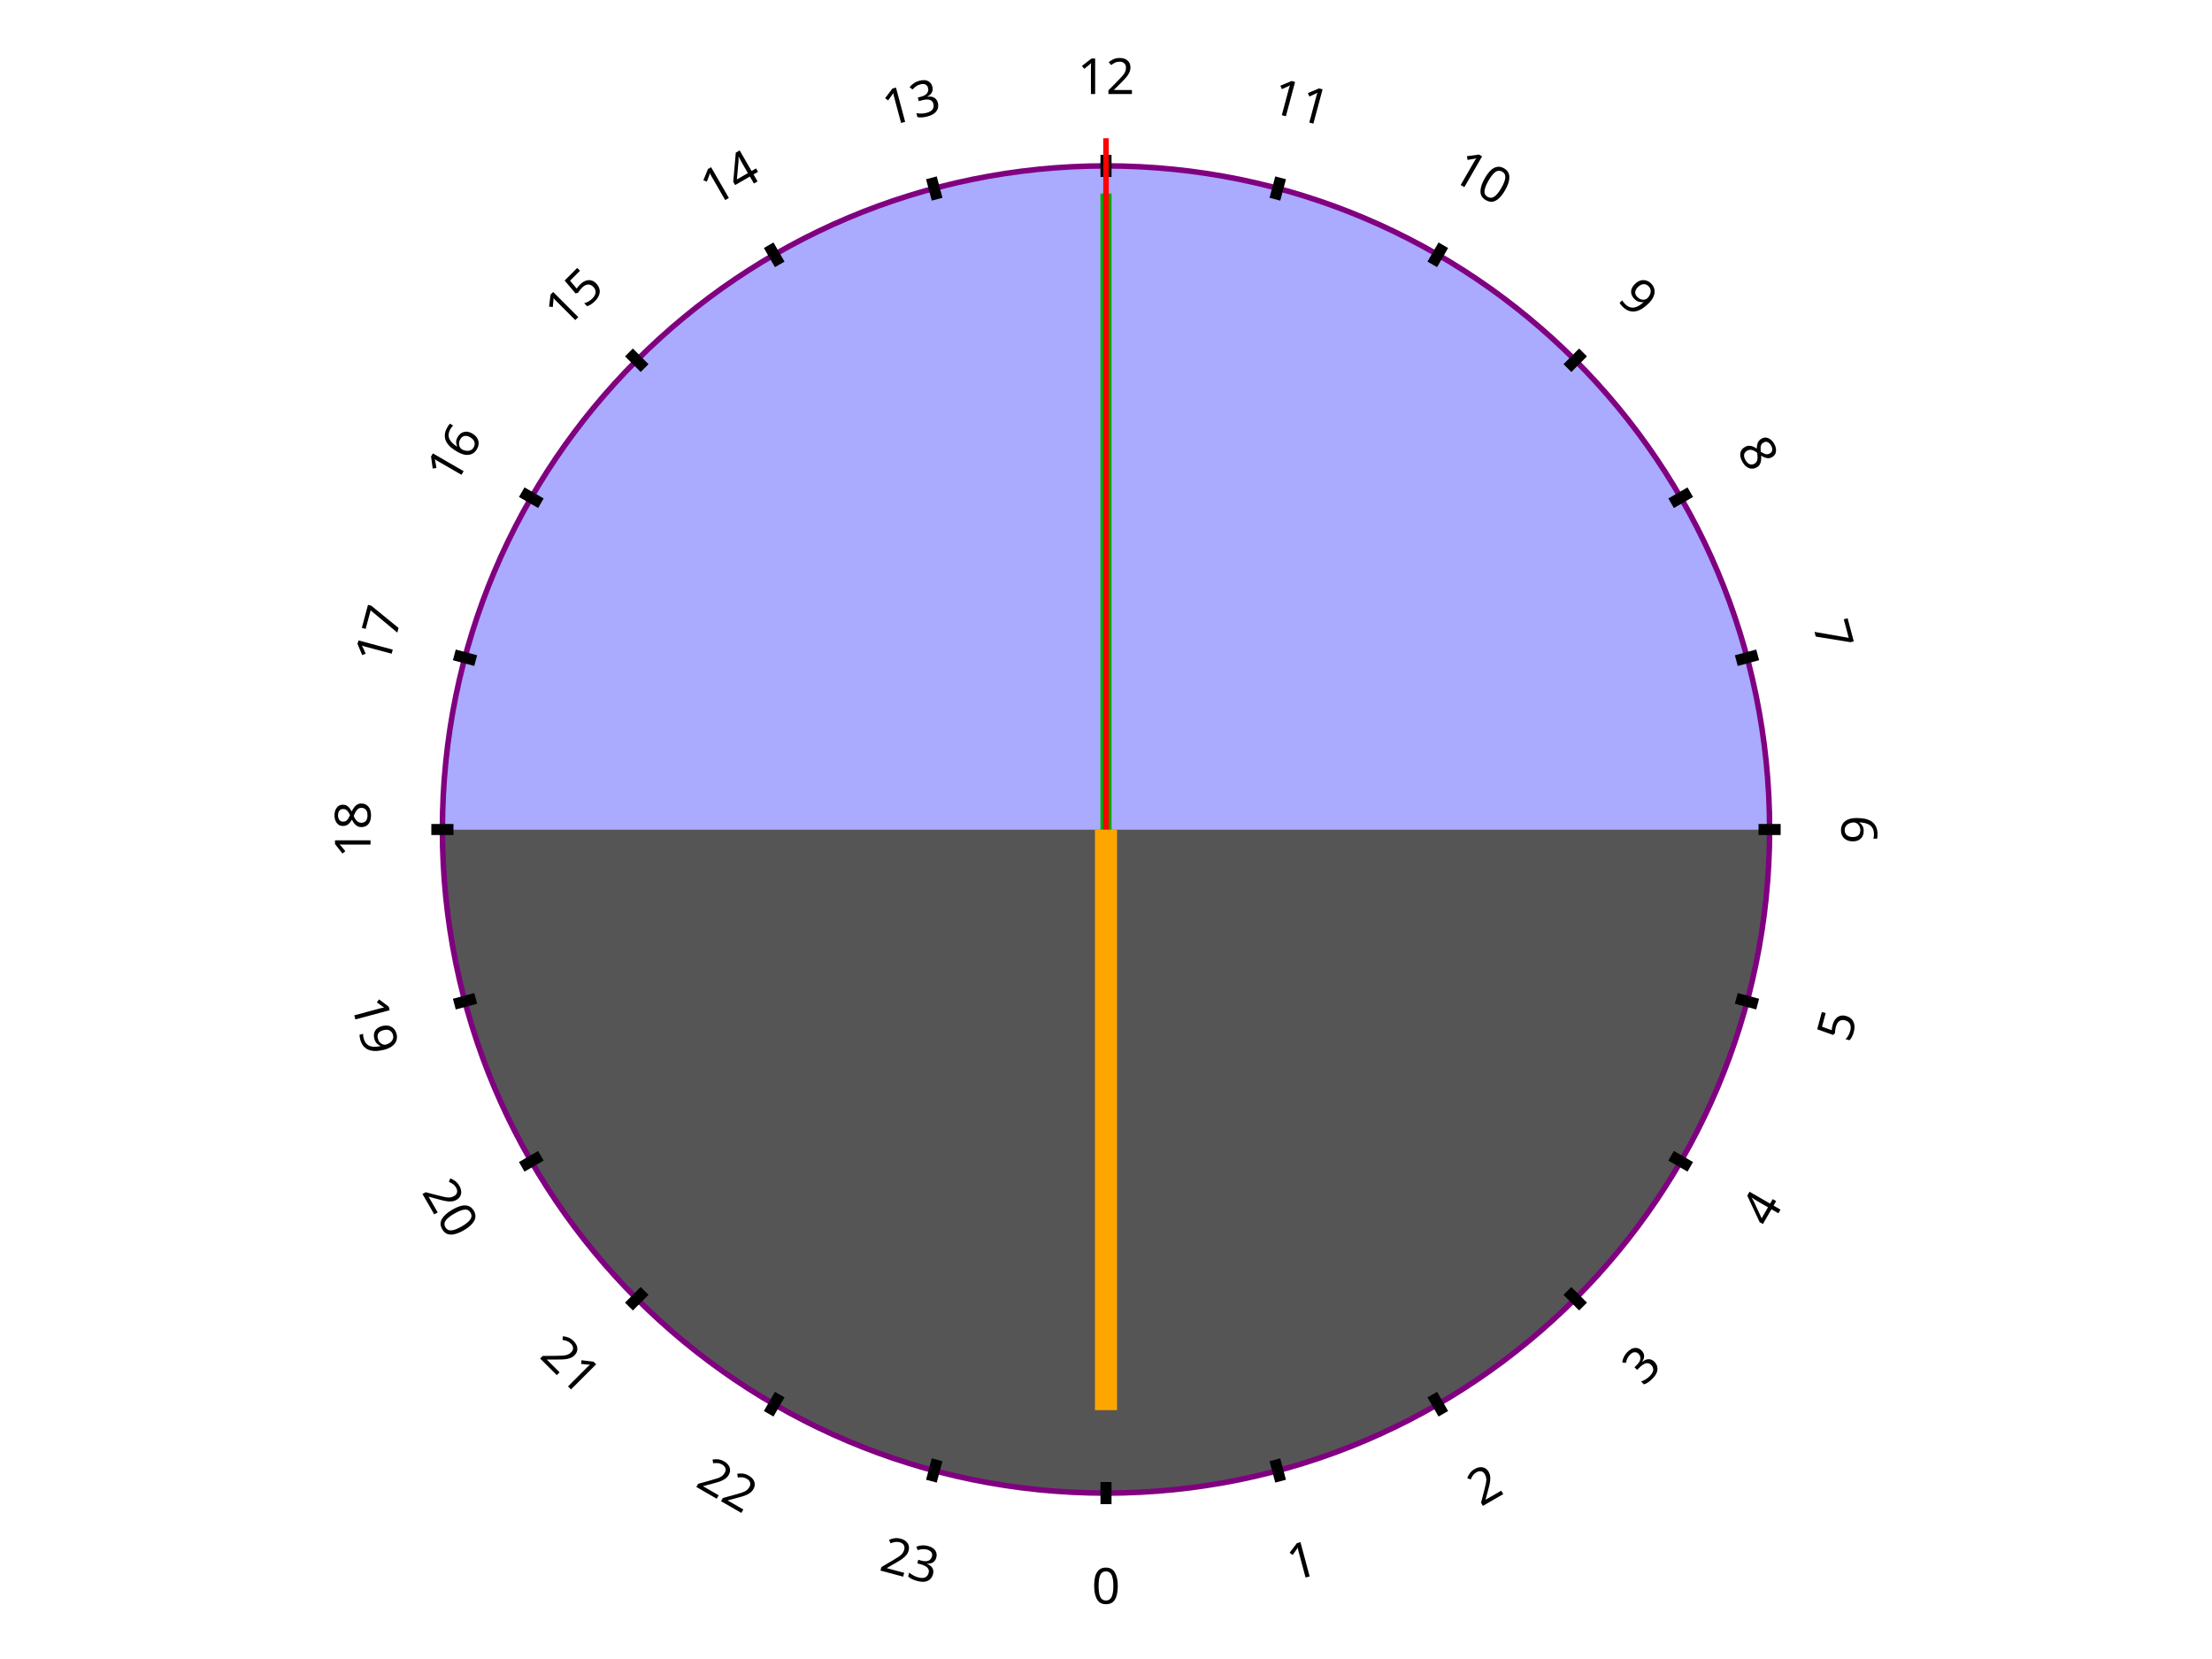
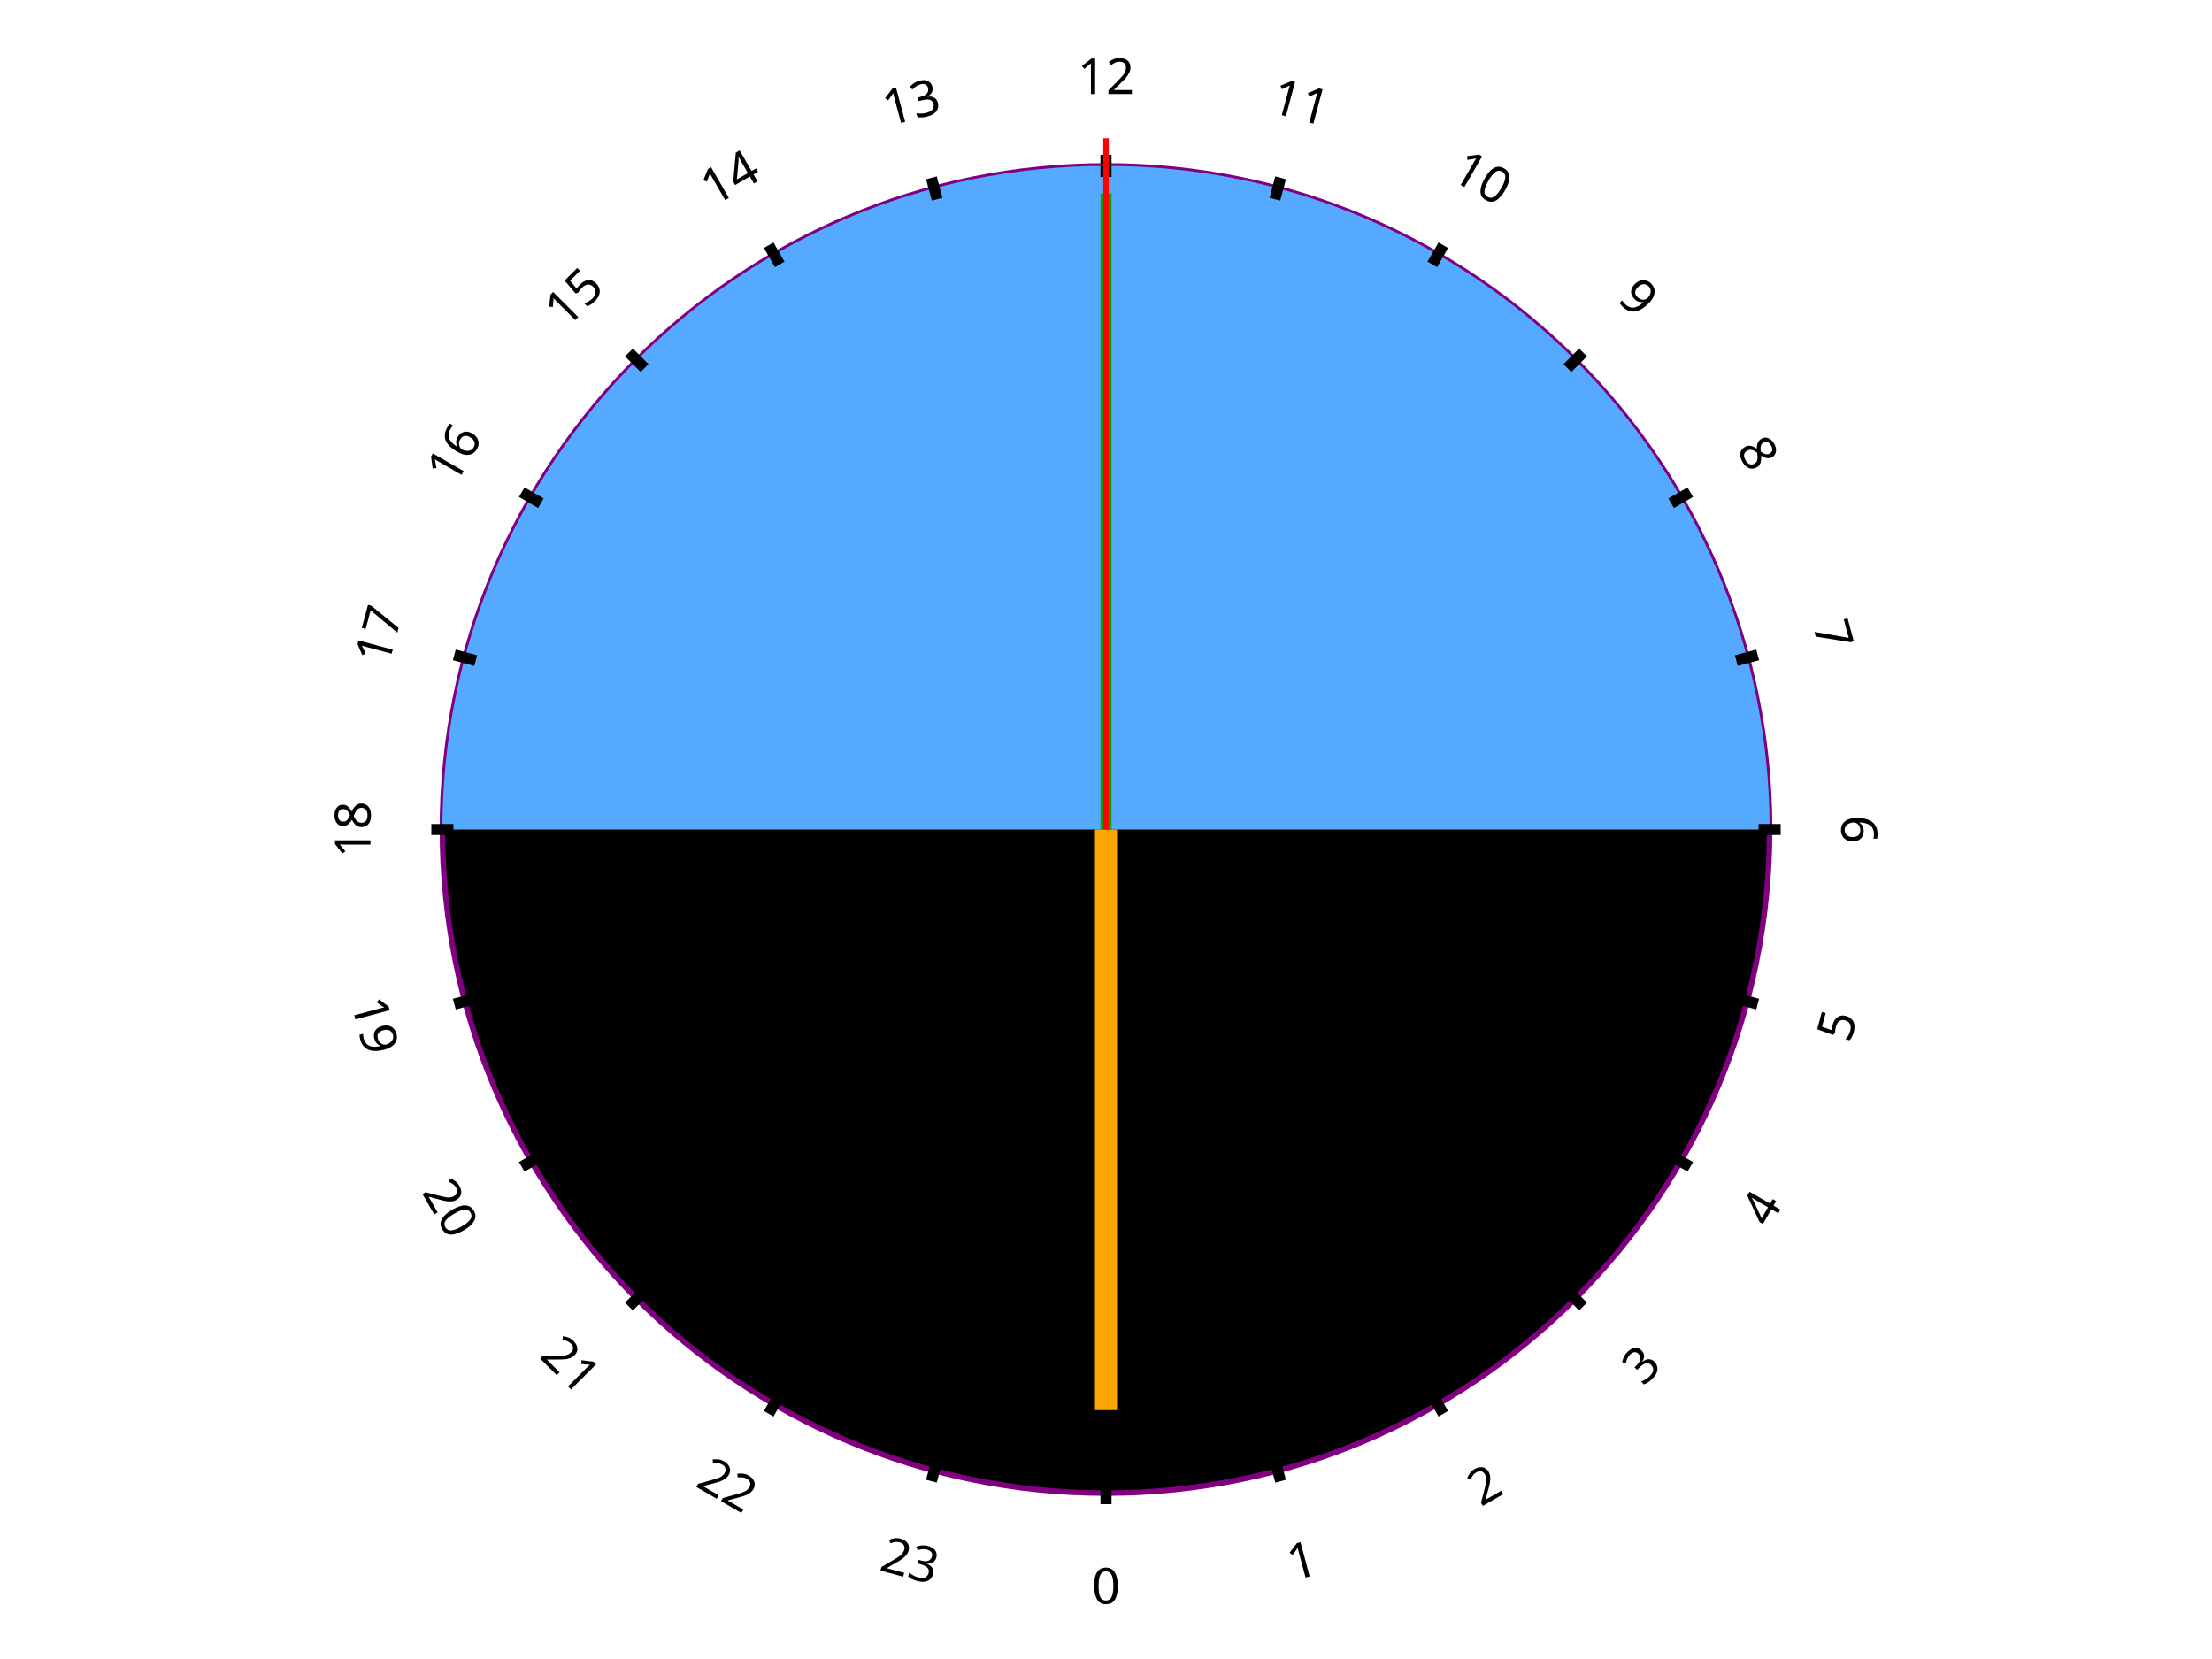
<svg xmlns="http://www.w3.org/2000/svg" width="100%" height="100%" viewBox="0 0 400 300" version="1.1">
  <g transform="translate(200,150)">
-     <path id="day" d="M 0,0 L 120,0 A 120,120 0 0,0 -120,0 z" fill="#aaf" stroke="none" stroke-width="0" />
-     <path id="night" d="M 0,0 L -120,0 A 120,120 0 0,0 120,0 z" fill="#555" stroke="none" stroke-width="0" />
-     <circle id="clockFace" cx="0" cy="0" r="120" fill="none" stroke="purple" stroke-width="1" />
+     <circle id="clockFace" cx="0" cy="0" r="120" fill="333" stroke="purple" stroke-width="1" />
+     <path id="daylight" d="M 0,0 L 120,0 A 120,120 0 0,0 -120,0 z" fill="#5af" stroke="none" stroke-width="0" />
    <g id="hourMarks" fill="none" stroke="#000" stroke-width="2">
      <line transform="rotate(0) translate(0,120)" x1="0" y1="-2" x2="0" y2="2" />
      <line transform="rotate(-15) translate(0,120)" x1="0" y1="-2" x2="0" y2="2" />
      <line transform="rotate(-30) translate(0,120)" x1="0" y1="-2" x2="0" y2="2" />
      <line transform="rotate(-45) translate(0,120)" x1="0" y1="-2" x2="0" y2="2" />
      <line transform="rotate(-60) translate(0,120)" x1="0" y1="-2" x2="0" y2="2" />
      <line transform="rotate(-75) translate(0,120)" x1="0" y1="-2" x2="0" y2="2" />
      <line transform="rotate(-90) translate(0,120)" x1="0" y1="-2" x2="0" y2="2" />
      <line transform="rotate(-105) translate(0,120)" x1="0" y1="-2" x2="0" y2="2" />
      <line transform="rotate(-120) translate(0,120)" x1="0" y1="-2" x2="0" y2="2" />
      <line transform="rotate(-135) translate(0,120)" x1="0" y1="-2" x2="0" y2="2" />
      <line transform="rotate(-150) translate(0,120)" x1="0" y1="-2" x2="0" y2="2" />
      <line transform="rotate(-165) translate(0,120)" x1="0" y1="-2" x2="0" y2="2" />
      <line transform="rotate(-180) translate(0,120)" x1="0" y1="-2" x2="0" y2="2" />
      <line transform="rotate(-195) translate(0,120)" x1="0" y1="-2" x2="0" y2="2" />
      <line transform="rotate(-210) translate(0,120)" x1="0" y1="-2" x2="0" y2="2" />
      <line transform="rotate(-225) translate(0,120)" x1="0" y1="-2" x2="0" y2="2" />
      <line transform="rotate(-240) translate(0,120)" x1="0" y1="-2" x2="0" y2="2" />
      <line transform="rotate(-255) translate(0,120)" x1="0" y1="-2" x2="0" y2="2" />
      <line transform="rotate(-270) translate(0,120)" x1="0" y1="-2" x2="0" y2="2" />
      <line transform="rotate(-285) translate(0,120)" x1="0" y1="-2" x2="0" y2="2" />
      <line transform="rotate(-300) translate(0,120)" x1="0" y1="-2" x2="0" y2="2" />
      <line transform="rotate(-315) translate(0,120)" x1="0" y1="-2" x2="0" y2="2" />
      <line transform="rotate(-330) translate(0,120)" x1="0" y1="-2" x2="0" y2="2" />
      <line transform="rotate(-345) translate(0,120)" x1="0" y1="-2" x2="0" y2="2" />
    </g>
    <line id="hourHand" transform="rotate(0)" x1="0" y1="0" x2="0" y2="105" fill="none" stroke="orange" stroke-width="4" />
    <line id="minuteHand" transform="rotate(0)" x1="0" y1="0" x2="0" y2="-115" fill="none" stroke="#0a0" stroke-width="2" />
    <line id="secondHand" transform="rotate(0)" x1="0" y1="0" x2="0" y2="-125" fill="none" stroke="red" stroke-width="1" />
    <g id="hourNumbers" font-family="Verdana" font-size="9" text-anchor="middle">
      <text x="0" y="140" transform="rotate(0)">0</text>
      <text x="0" y="140" transform="rotate(-15)">1</text>
      <text x="0" y="140" transform="rotate(-30)">2</text>
      <text x="0" y="140" transform="rotate(-45)">3</text>
      <text x="0" y="140" transform="rotate(-60)">4</text>
      <text x="0" y="140" transform="rotate(-75)">5</text>
      <text x="0" y="-133" transform="rotate(90)">6</text>
      <text x="0" y="-133" transform="rotate(75)">7</text>
      <text x="0" y="-133" transform="rotate(60)">8</text>
      <text x="0" y="-133" transform="rotate(45)">9</text>
      <text x="0" y="-133" transform="rotate(30)">10</text>
      <text x="0" y="-133" transform="rotate(15)">11</text>
      <text x="0" y="-133" transform="rotate(0)">12</text>
      <text x="0" y="-133" transform="rotate(-15)">13</text>
      <text x="0" y="-133" transform="rotate(-30)">14</text>
      <text x="0" y="-133" transform="rotate(-45)">15</text>
      <text x="0" y="-133" transform="rotate(-60)">16</text>
      <text x="0" y="-133" transform="rotate(-75)">17</text>
      <text x="0" y="-133" transform="rotate(-90)">18</text>
      <text x="0" y="140" transform="rotate(-285)">19</text>
      <text x="0" y="140" transform="rotate(-300)">20</text>
      <text x="0" y="140" transform="rotate(-315)">21</text>
      <text x="0" y="140" transform="rotate(-330)">22</text>
      <text x="0" y="140" transform="rotate(-345)">23</text>
    </g>
  </g>
</svg>
